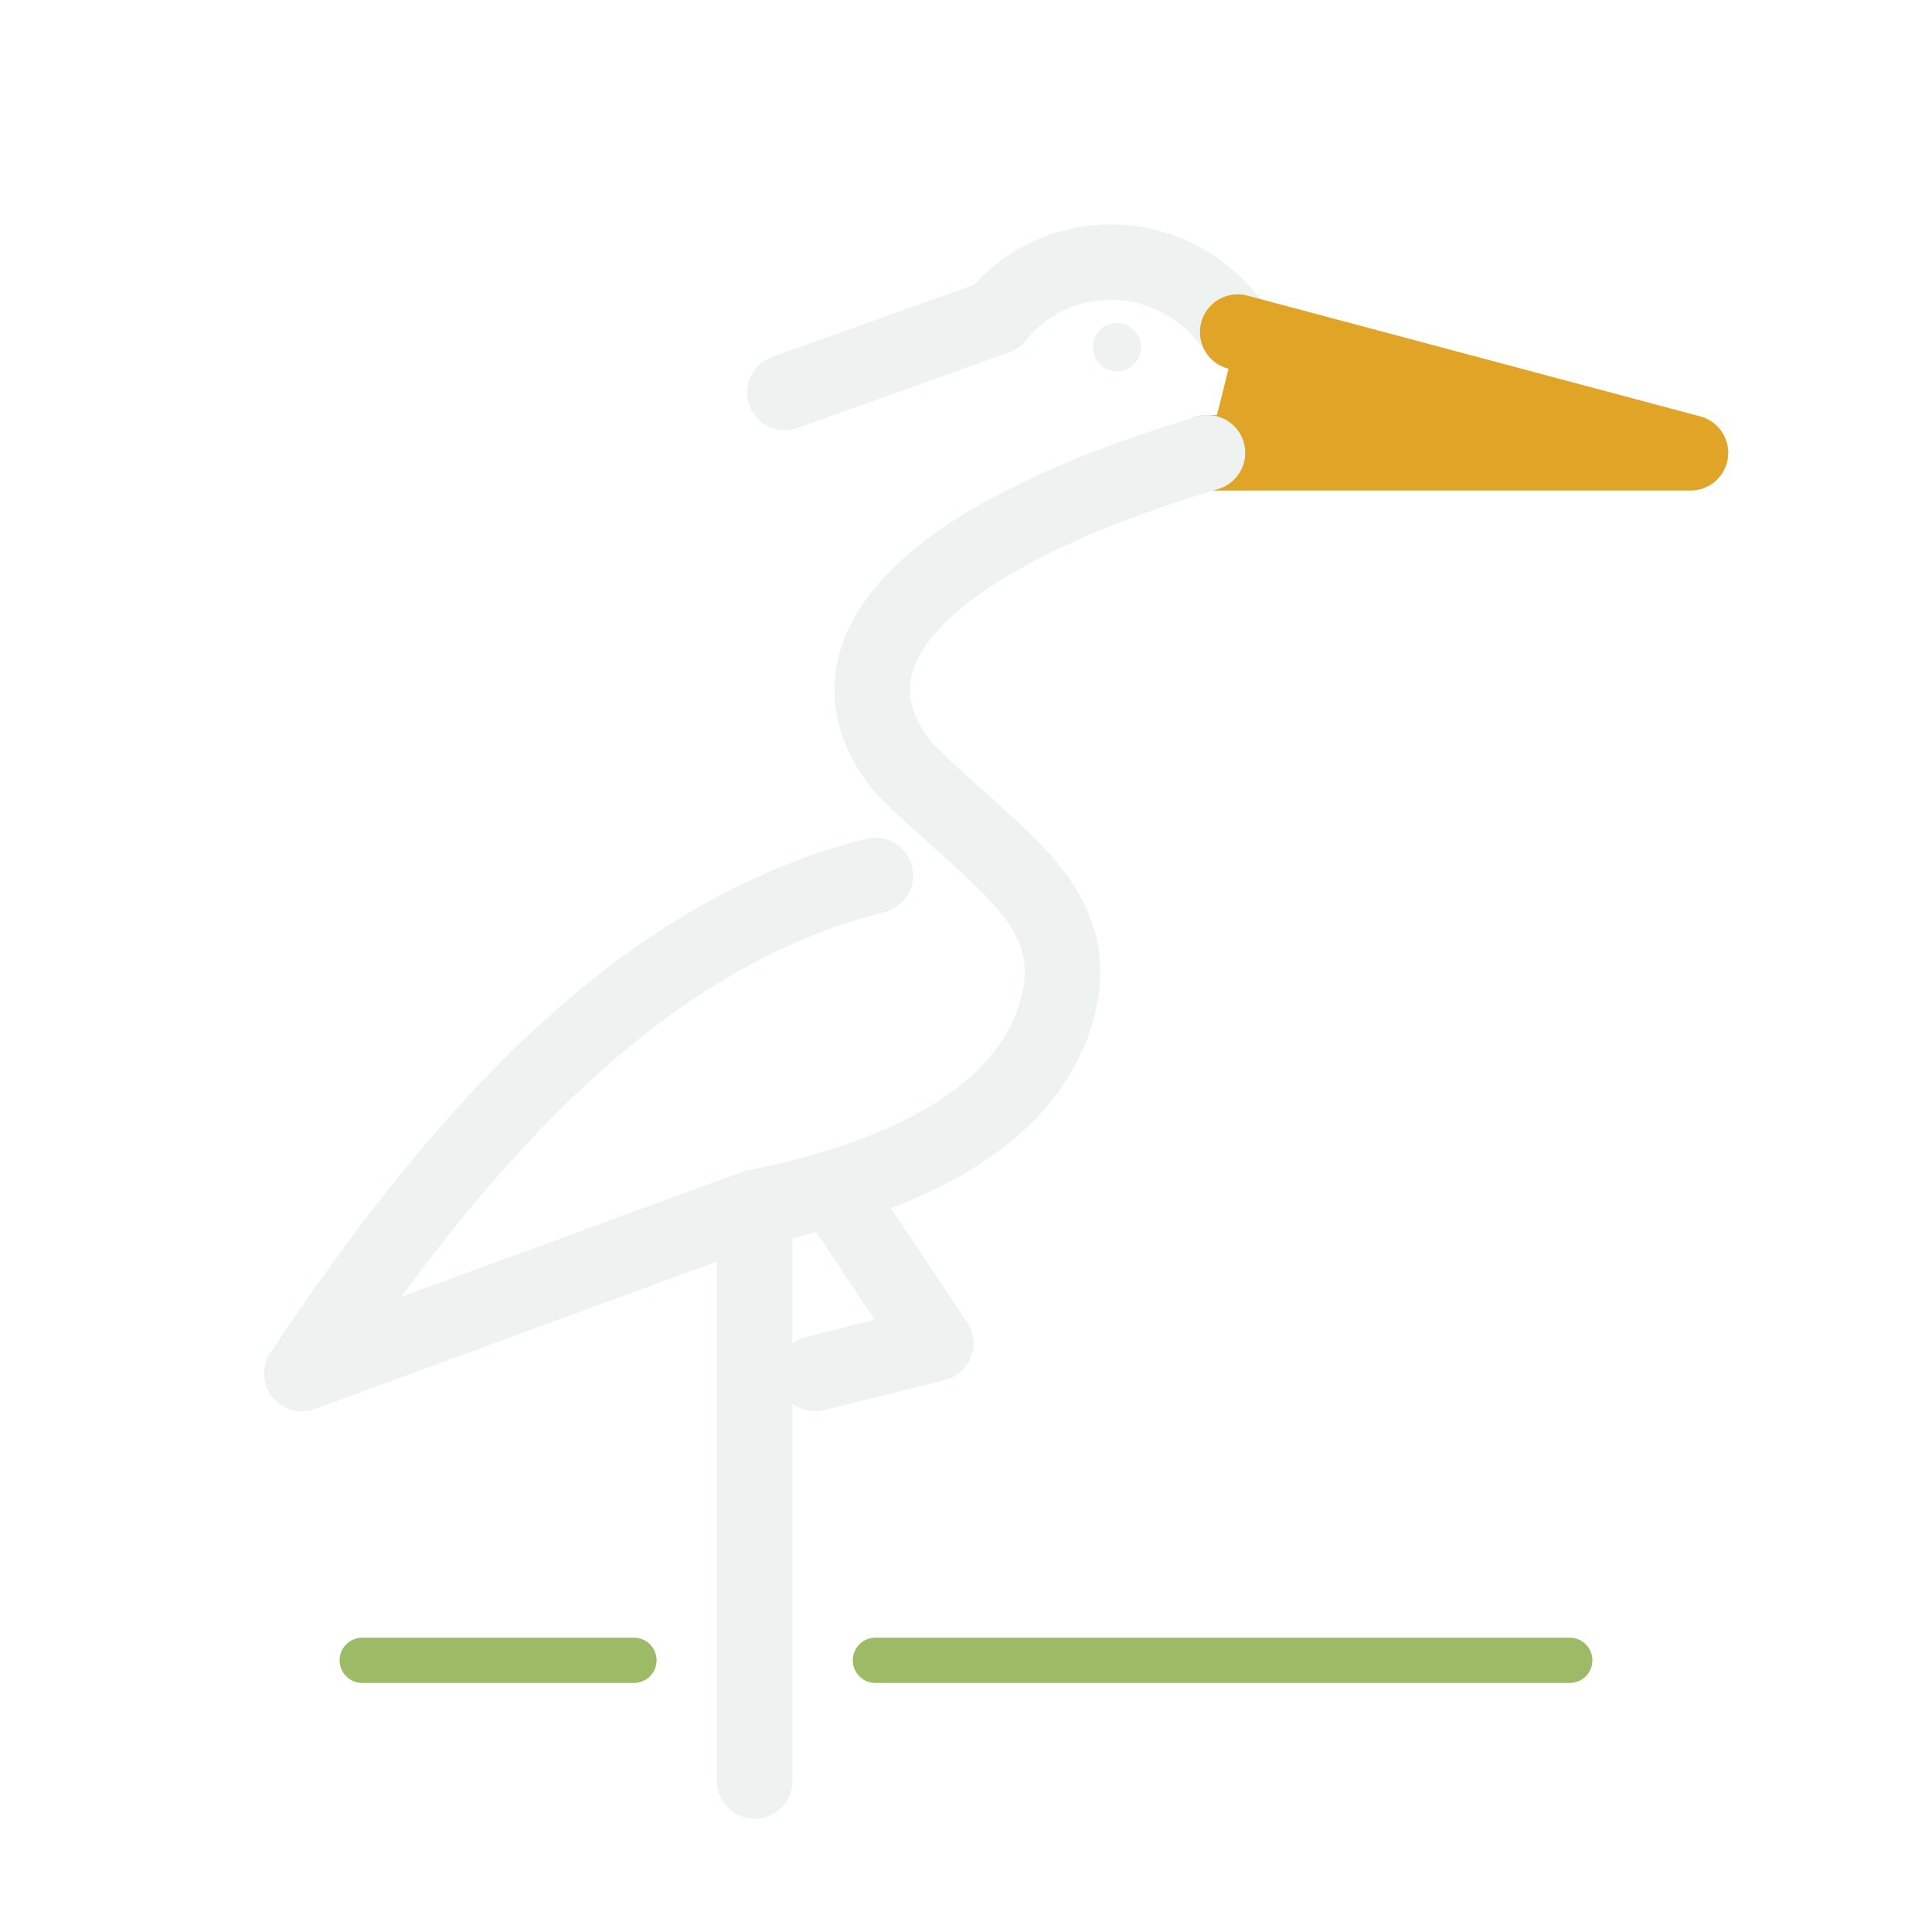
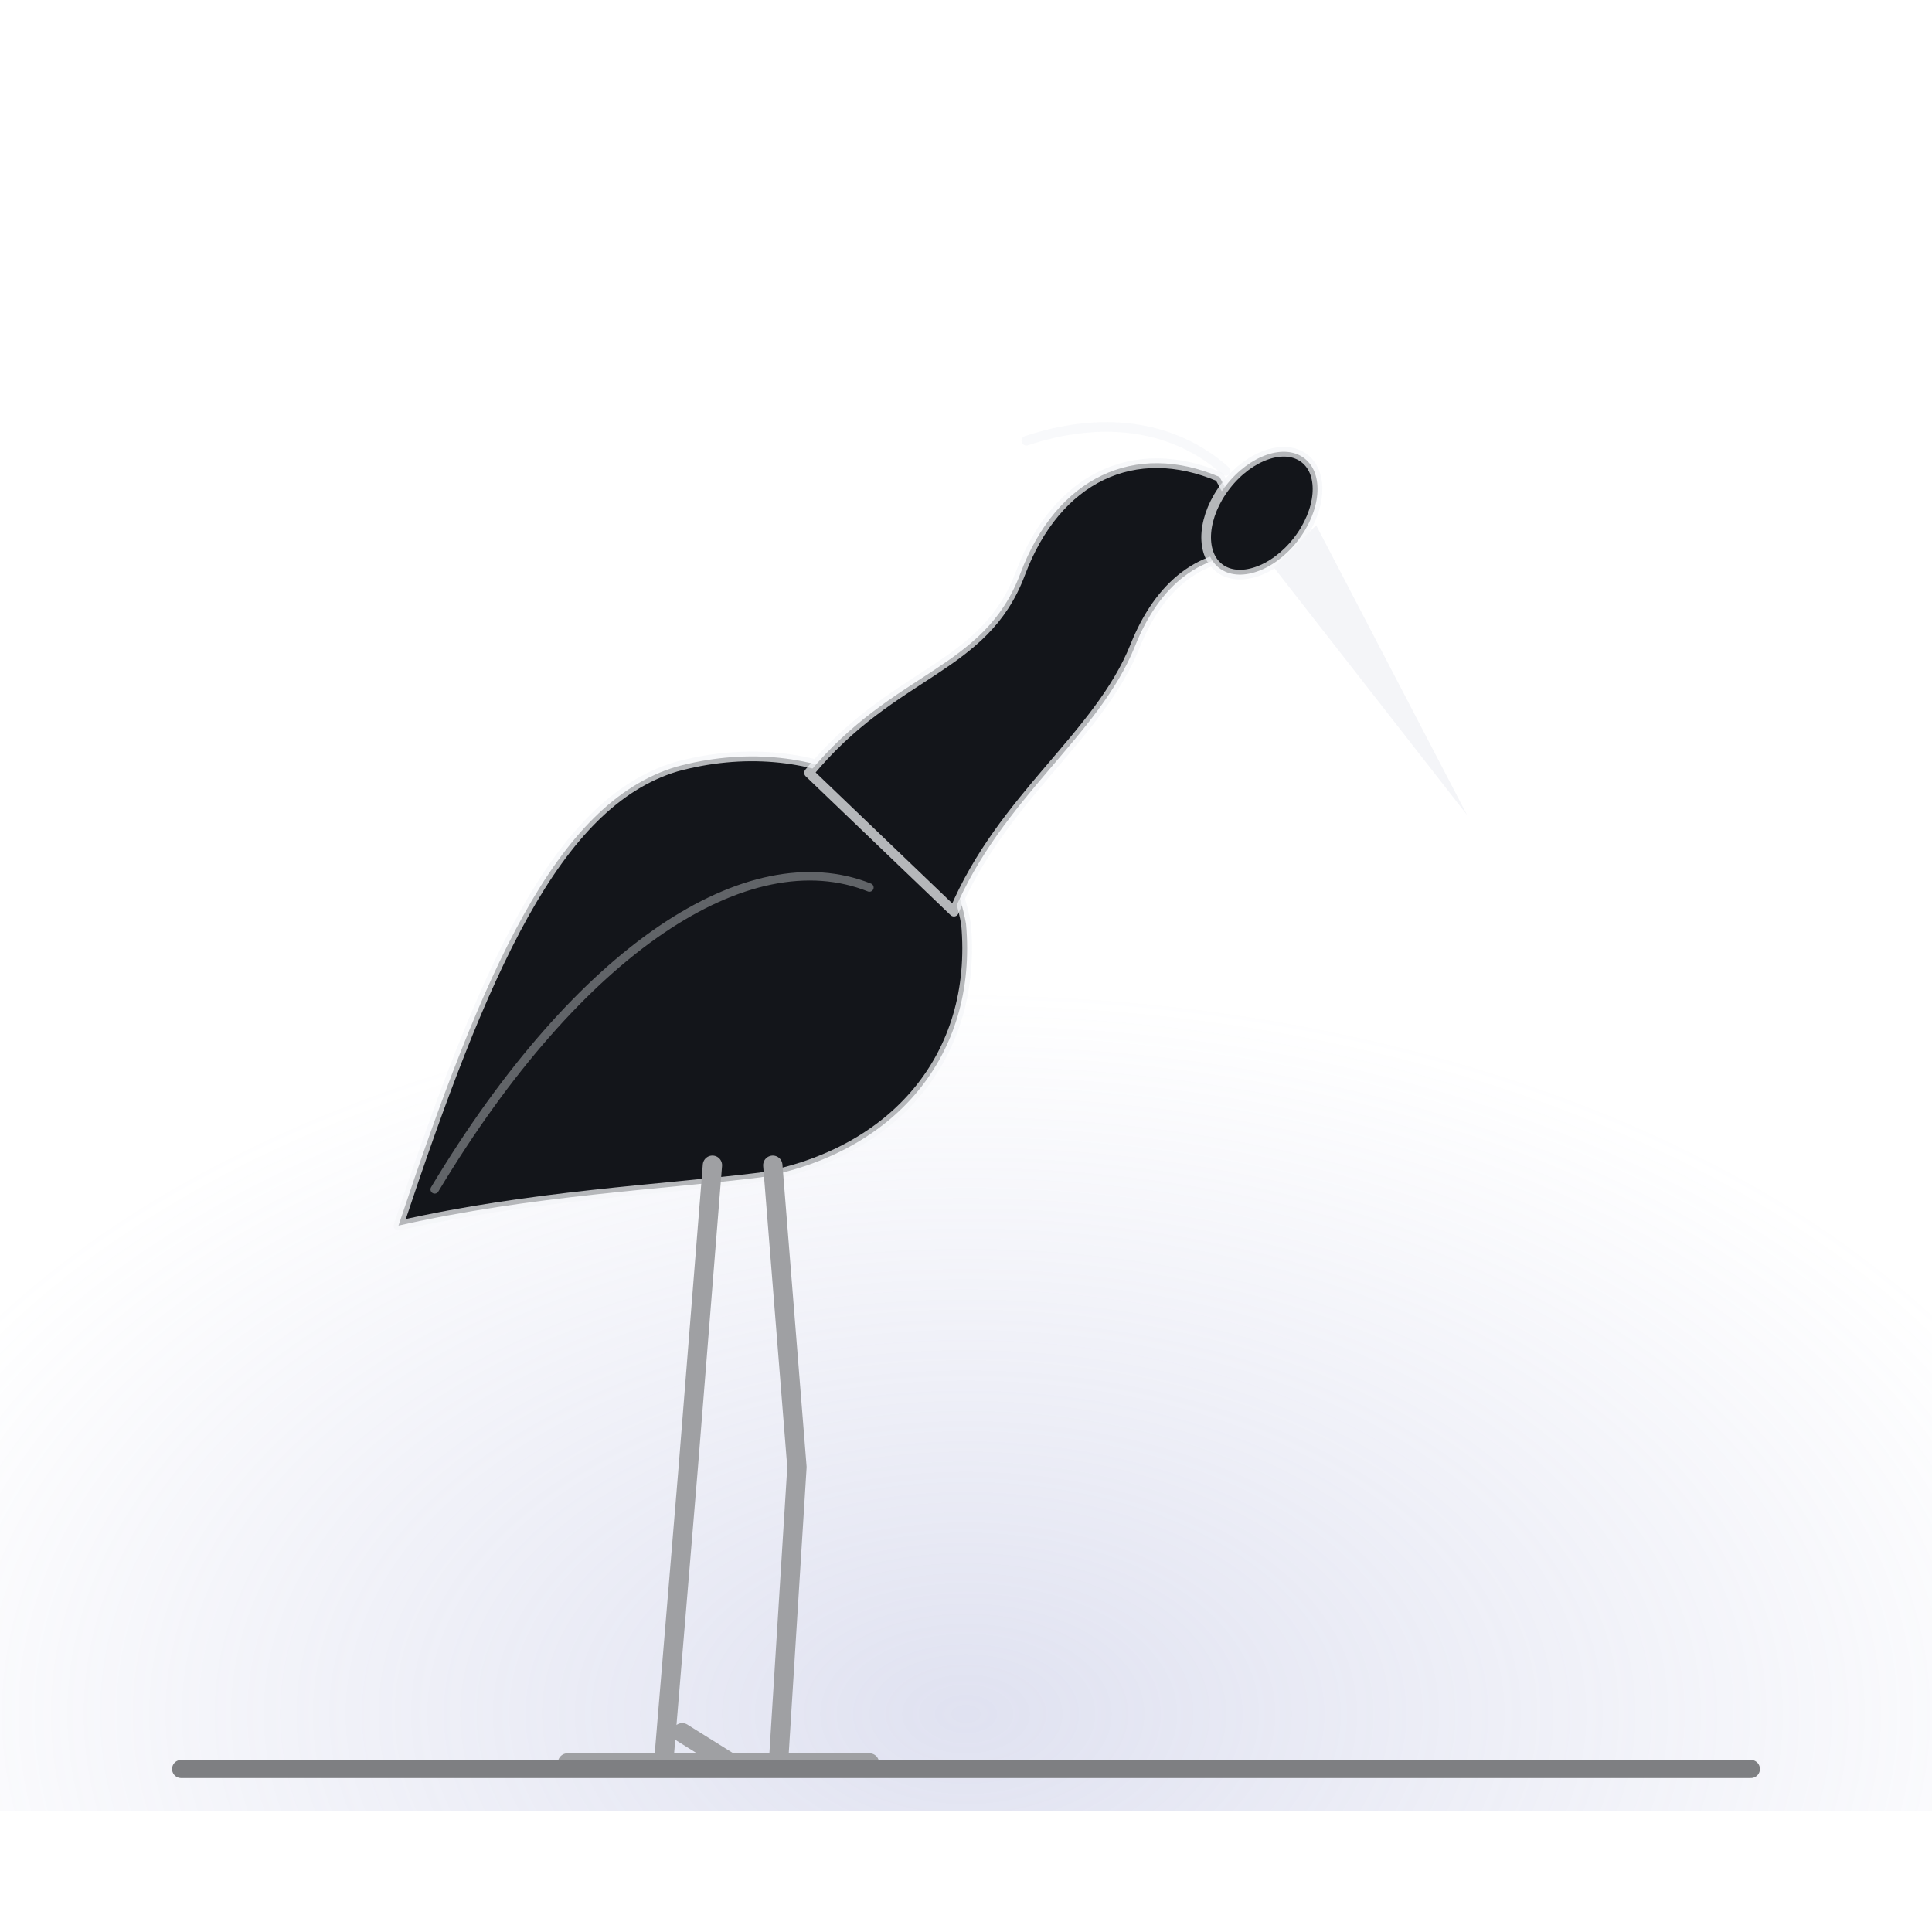
<svg xmlns="http://www.w3.org/2000/svg" width="128" height="128" viewBox="0 0 128 128" role="img" aria-label="Heron">
-   <g fill="none" stroke-width="5" stroke-linecap="round" stroke-linejoin="round">
-     <path d="M52 26 L66 21 C70 16 78 16 82 22" stroke="#EEF2F1" />
-     <path d="M82 22 L112 30 L80 30" stroke="#E0A526" fill="#E0A526" />
-     <path d="M80 30 C60 36 54 44 60 51 C66 57 72 60 70 67 C68 74 60 78 50 80 L20 91 C30 76 42 62 58 58" stroke="#EEF2F1" />
-     <path d="M50 80 V118" stroke="#EEF2F1" />
-     <path d="M56 80 L62 89 L54 91" stroke="#EEF2F1" />
-     <circle cx="74" cy="23" r="1.6" fill="#EEF2F1" stroke="none" />
-     <path d="M24 110 H42 M58 110 H104" stroke="#9DBB67" stroke-width="3" />
+   <defs>
+     <radialGradient id="g" cx="0.5" cy="0.92" r="0.6">
+       <stop offset="0" stop-color="#9097CC" stop-opacity="0.28" />
+       <stop offset="1" stop-color="#9097CC" stop-opacity="0" />
+     </radialGradient>
+   </defs>
+   <rect x="0" y="40" width="128" height="80" fill="url(#g)" />
+   <g transform="translate(104 6) scale(-0.4 0.4)">
+     <g fill="#13151A" stroke="#F4F5F8" stroke-opacity="0.72" stroke-width="1.6" stroke-linejoin="round">
+       <path d="M100 138 C104 116 126 106 148 112 C168 118 180 146 194 188 C172 183 150 182 134 180 C112 176 98 160 100 138 Z" />
+       <path d="M126 113 C112 96 97 96 91 80 C85 64 72 58 58 64 L51 77 C61 76 68 82 72 92 C78 107 94 117 102 136 Z" />
+       <ellipse cx="51" cy="70" rx="11.5" ry="7.5" transform="rotate(52 51 70)" />
+     </g>
+     <path d="M42 72 L49 79 L17 120 Z" fill="#F4F5F8" />
+     <g fill="none" stroke-linecap="round" stroke-linejoin="round">
+       <path d="M116 132 C136 124 164 142 188 182" stroke="#F4F5F8" stroke-opacity="0.35" stroke-width="1.4" />
+       <path d="M57 63 C66 55 78 54 90 58" stroke="#F4F5F8" stroke-opacity="0.6" stroke-width="1.6" />
+       <path d="M132 178 L128 228 L131 276 M142 178 L146 228 L150 276 M116 277 H139 M139 277 L147 272 M140 277 H166" stroke="#9FA0A3" stroke-width="3.2" />
+     </g>
  </g>
+   <path d="M12 117.2 H116" stroke="#7E7F82" stroke-width="1.2" stroke-linecap="round" />
</svg>
